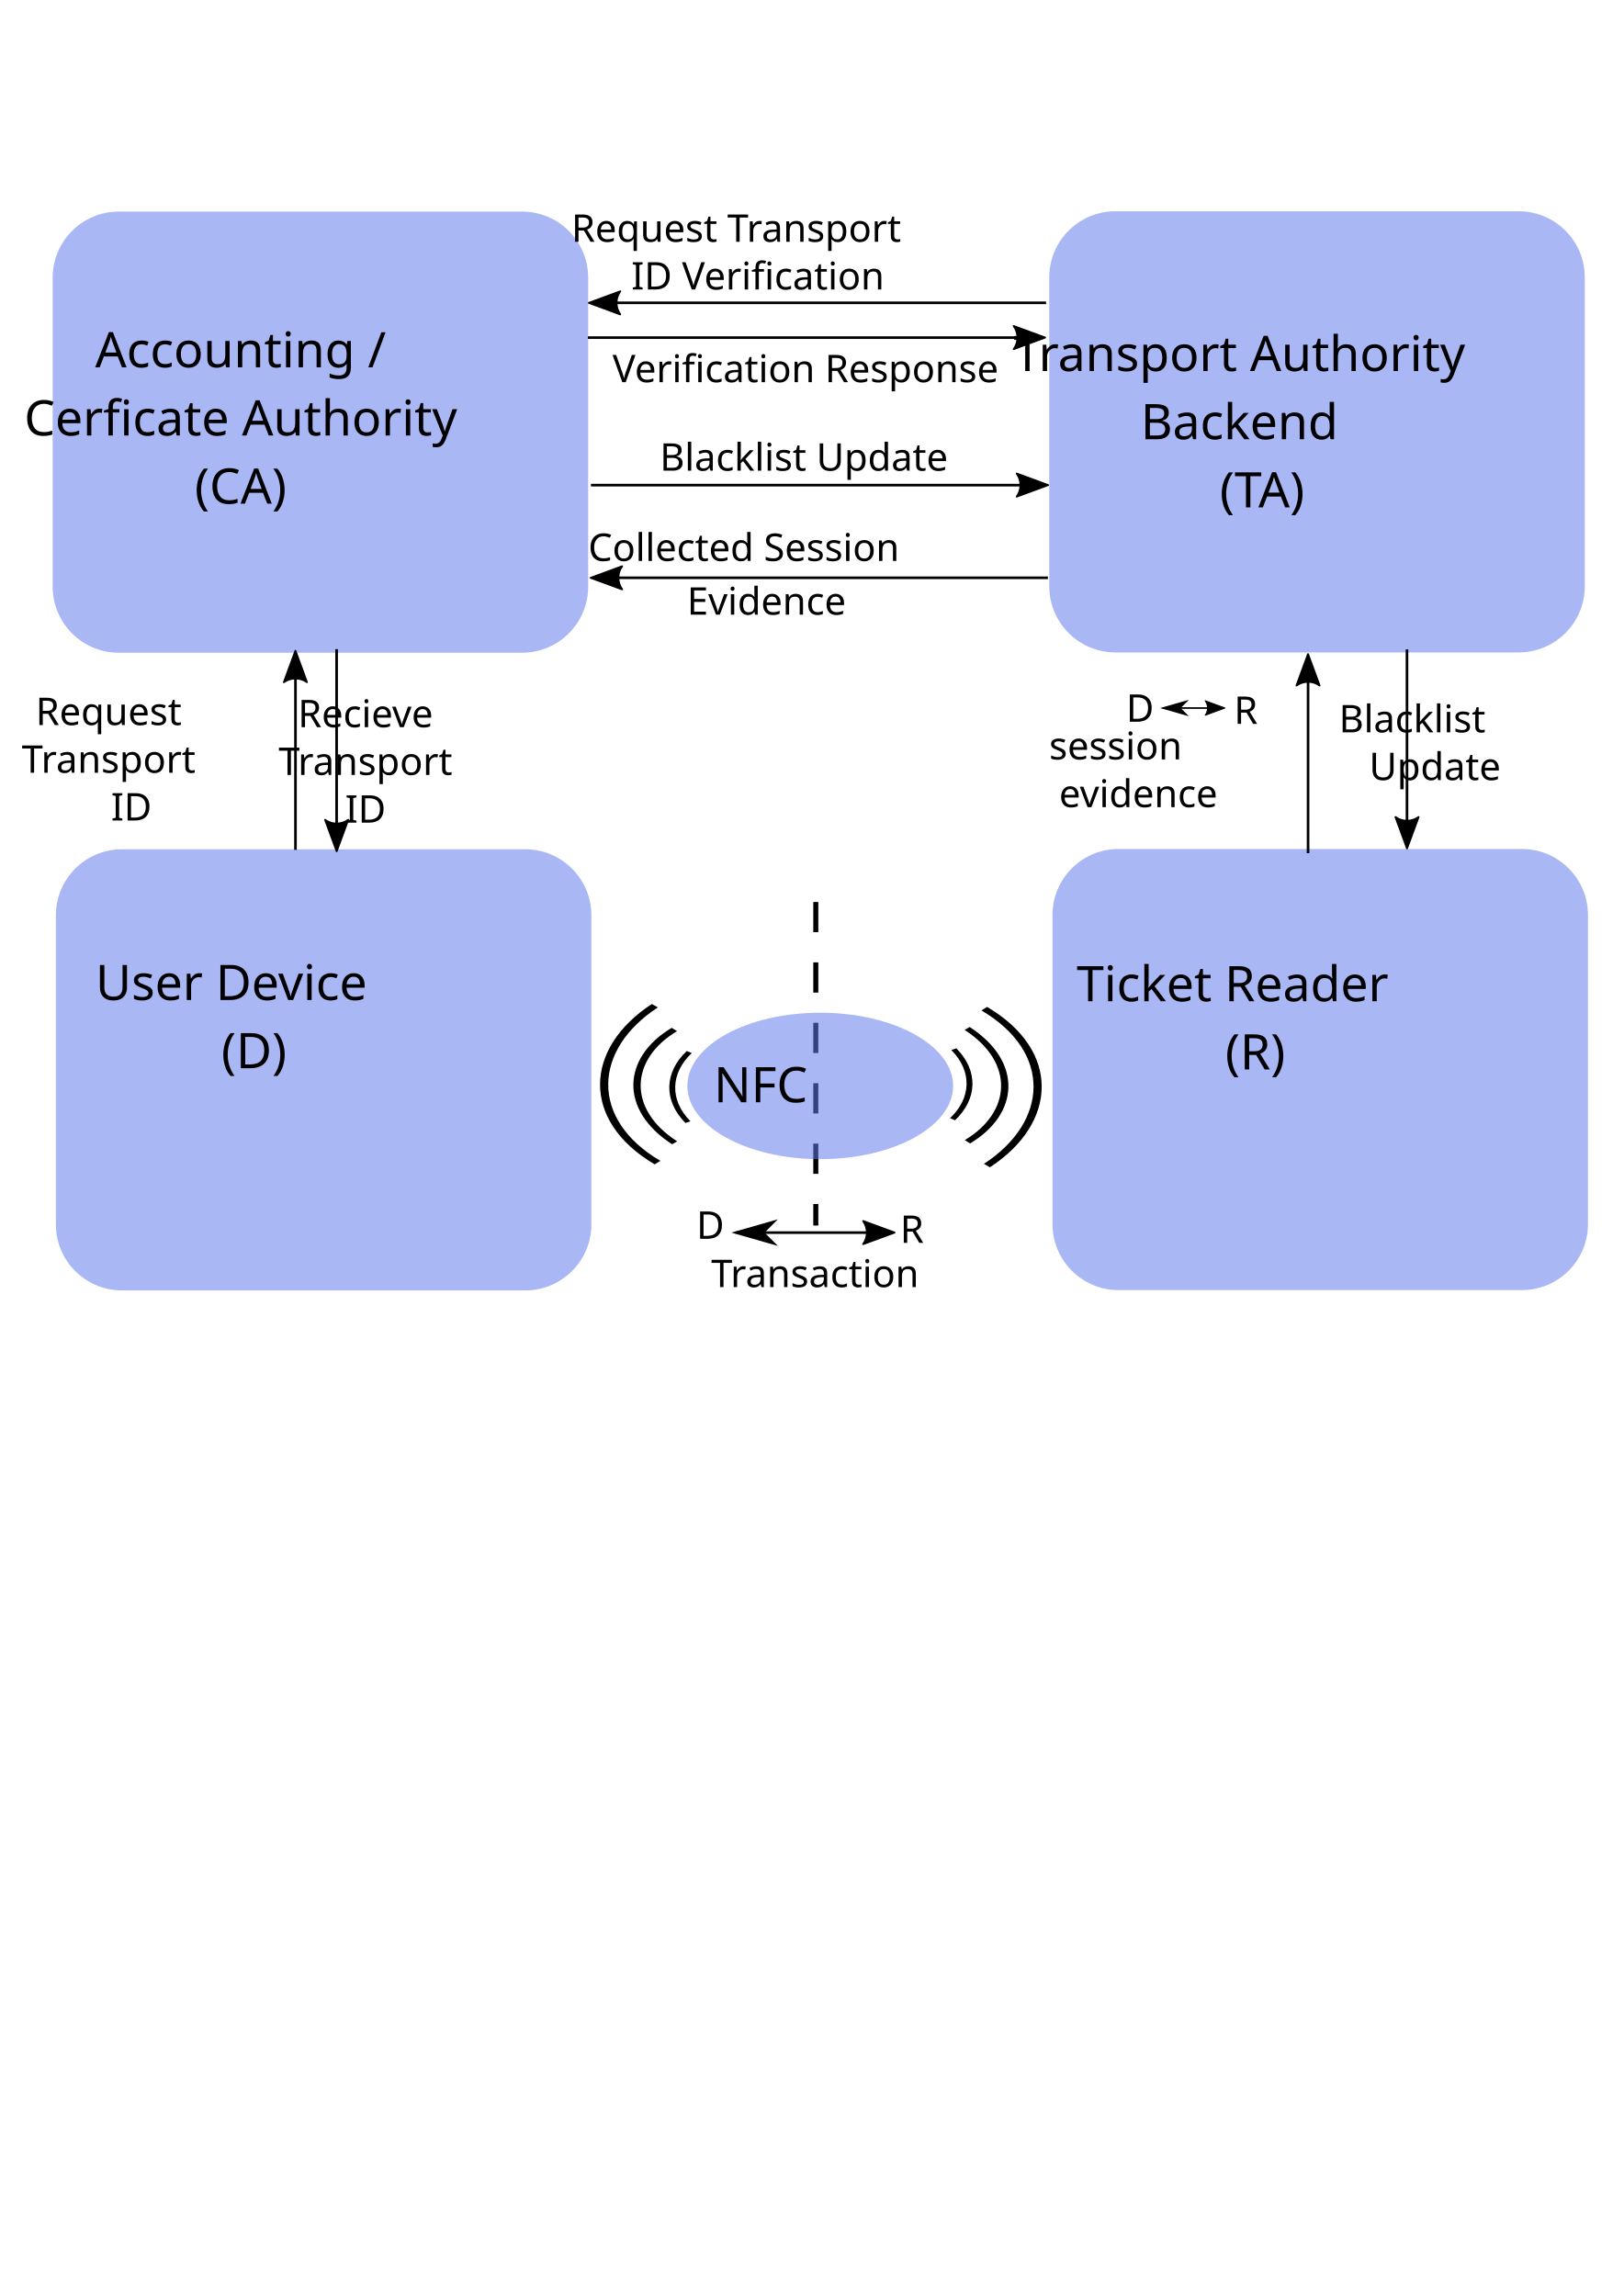
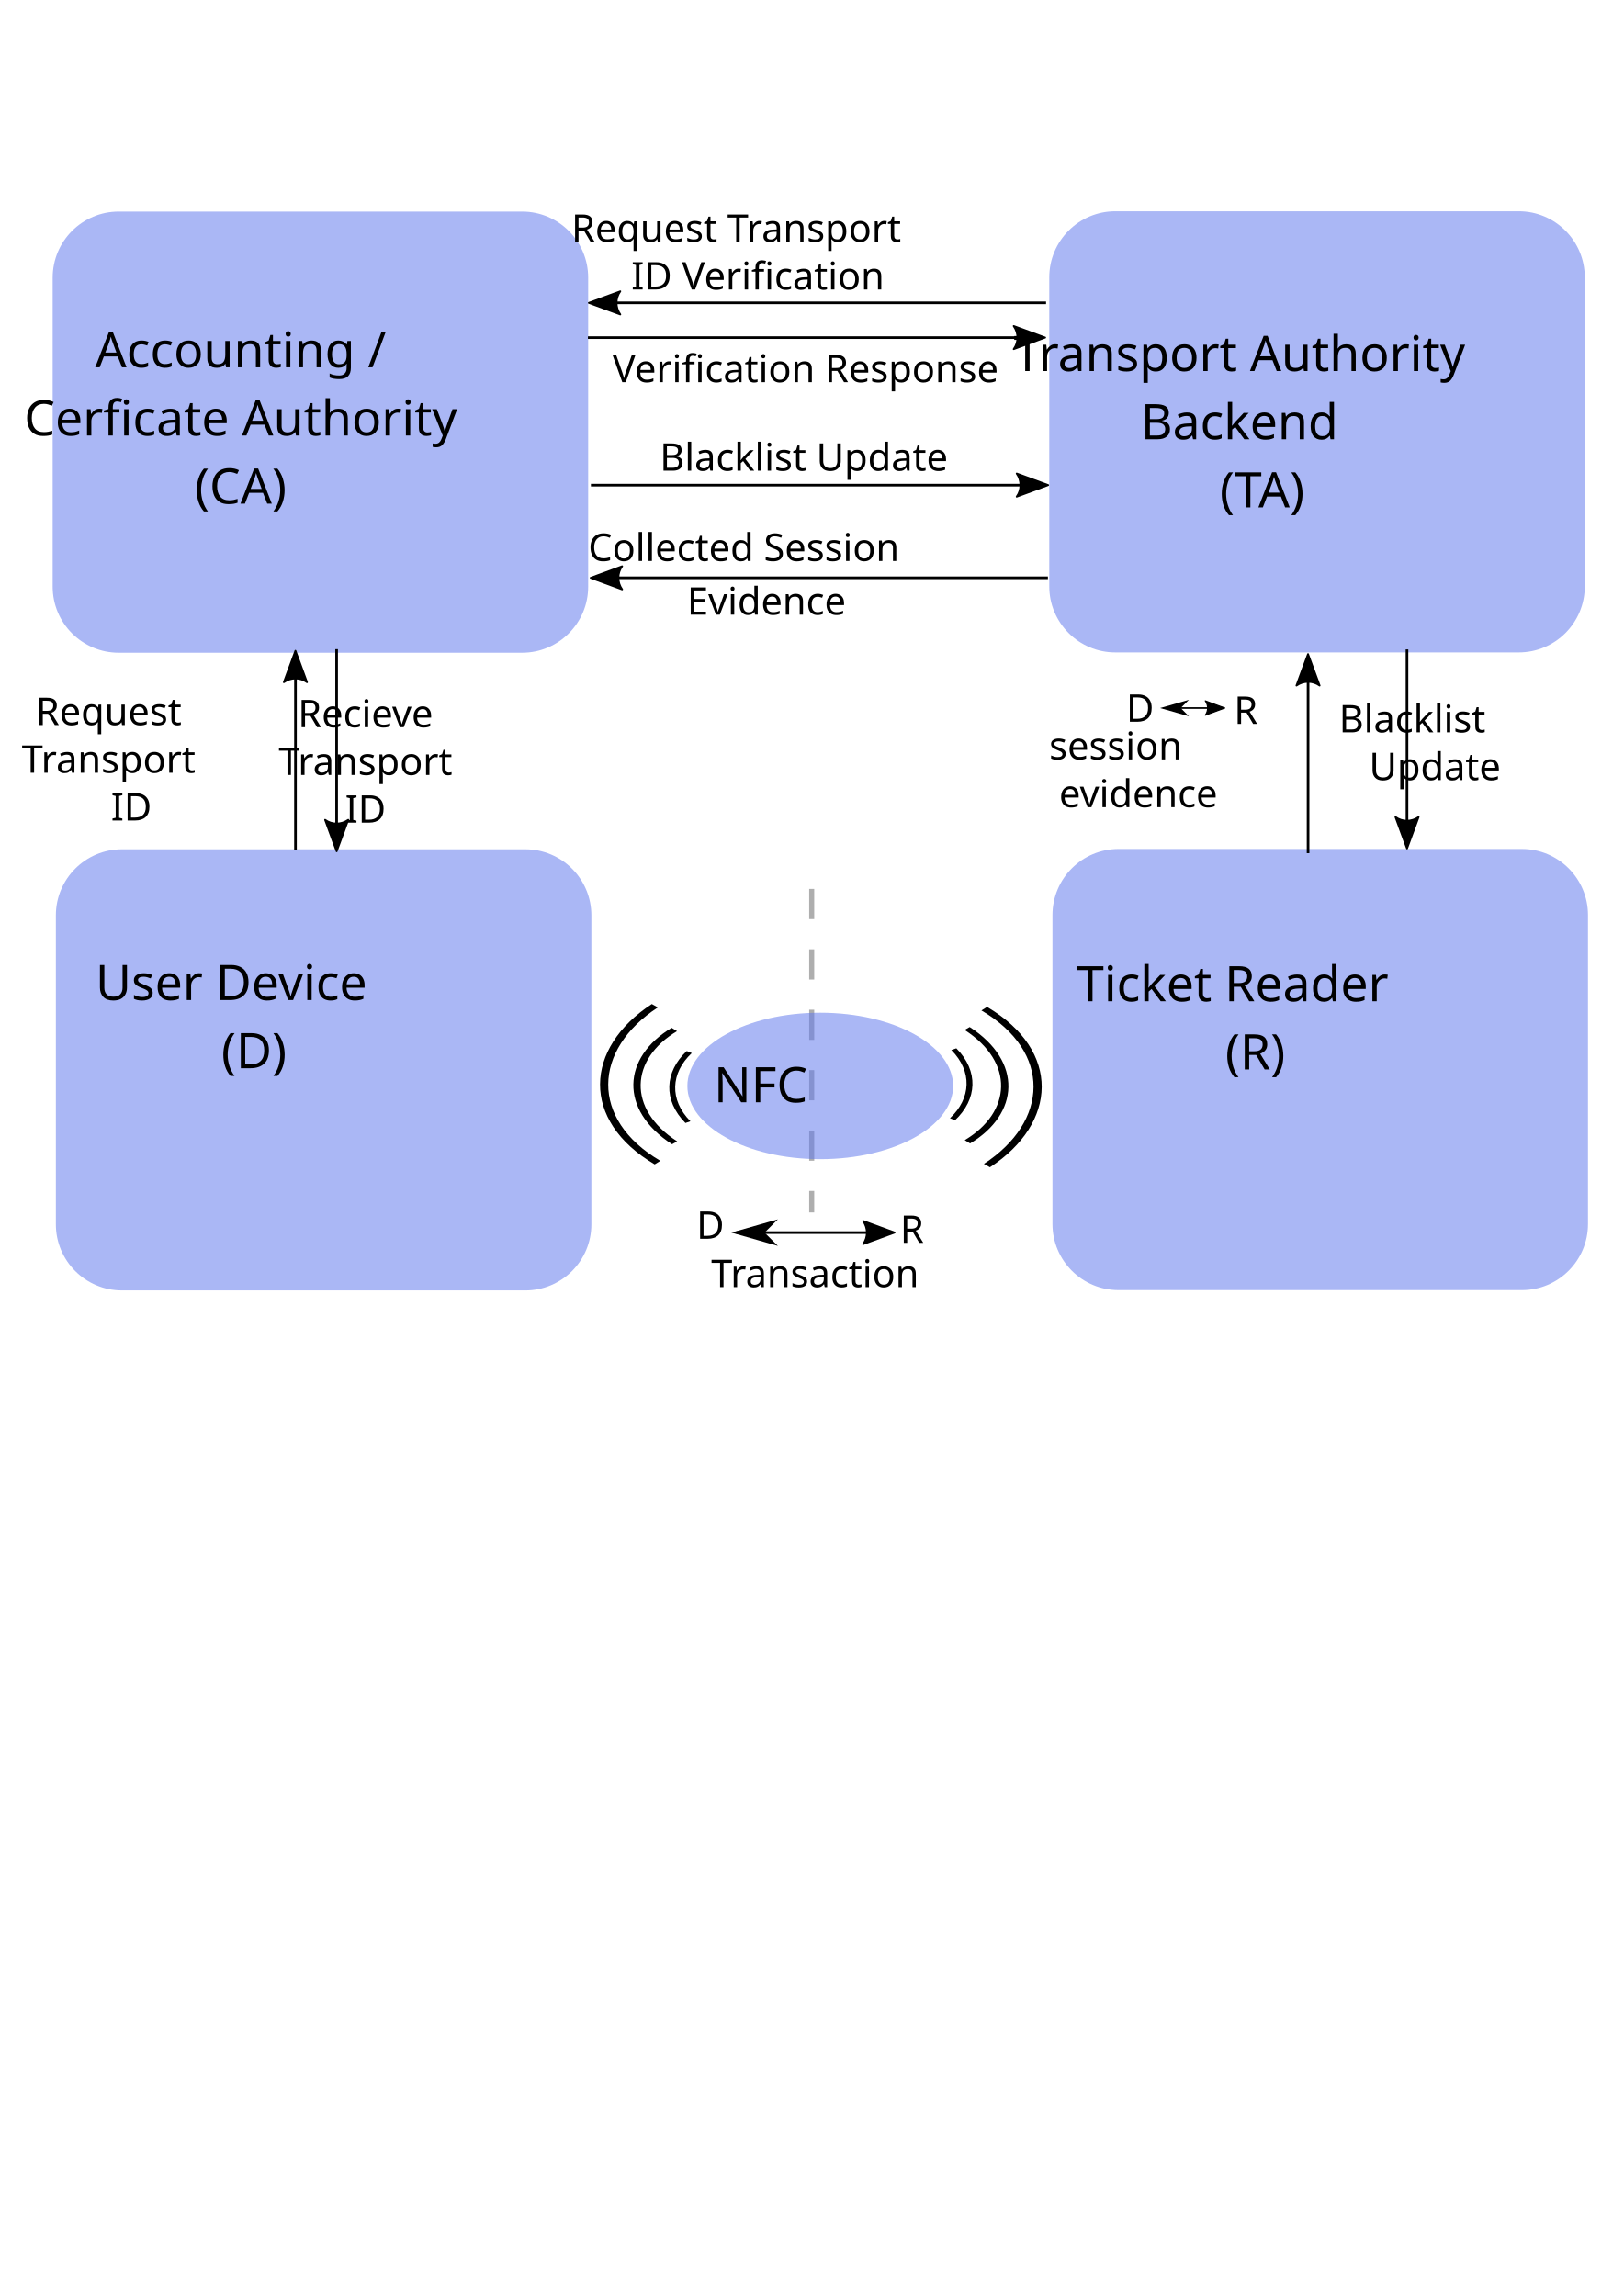
<svg xmlns="http://www.w3.org/2000/svg" width="210mm" height="297mm" viewBox="0 0 744.094 1052.362" id="svg2" version="1.1">
  <defs id="defs4">
    <marker style="overflow:visible" id="marker15131" refX="0.0" refY="0.0" orient="auto">
      <path transform="scale(0.8) translate(12.5,0)" style="fill-rule:evenodd;stroke:#000000;stroke-width:1pt;stroke-opacity:1;fill:#000000;fill-opacity:1" d="M 0.0,0.0 L 5.0,-5.0 L -12.5,0.0 L 5.0,5.0 L 0.0,0.0 z " id="path15133" />
    </marker>
    <marker orient="auto" refY="0.0" refX="0.0" id="Arrow1Mend" style="overflow:visible;">
      <path id="path4621" d="M 0.0,0.0 L 5.0,-5.0 L -12.5,0.0 L 5.0,5.0 L 0.0,0.0 z " style="fill-rule:evenodd;stroke:#000000;stroke-width:1pt;stroke-opacity:1;fill:#000000;fill-opacity:1" transform="scale(0.4) rotate(180) translate(10,0)" />
    </marker>
    <marker orient="auto" refY="0.0" refX="0.0" id="Arrow2Mstart" style="overflow:visible">
      <path id="path4636" style="fill-rule:evenodd;stroke-width:0.625;stroke-linejoin:round;stroke:#000000;stroke-opacity:1;fill:#000000;fill-opacity:1" d="M 8.719,4.034 L -2.207,0.016 L 8.719,-4.002 C 6.973,-1.63 6.983,1.616 8.719,4.034 z " transform="scale(0.6) translate(0,0)" />
    </marker>
    <marker orient="auto" refY="0.0" refX="0.0" id="Arrow1Lstart" style="overflow:visible">
      <path id="path4612" d="M 0.0,0.0 L 5.0,-5.0 L -12.5,0.0 L 5.0,5.0 L 0.0,0.0 z " style="fill-rule:evenodd;stroke:#000000;stroke-width:1pt;stroke-opacity:1;fill:#000000;fill-opacity:1" transform="scale(0.8) translate(12.5,0)" />
    </marker>
    <marker orient="auto" refY="0.0" refX="0.0" id="Arrow2Lend" style="overflow:visible;">
      <path id="path4633" style="fill-rule:evenodd;stroke-width:0.625;stroke-linejoin:round;stroke:#000000;stroke-opacity:1;fill:#000000;fill-opacity:1" d="M 8.719,4.034 L -2.207,0.016 L 8.719,-4.002 C 6.973,-1.63 6.983,1.616 8.719,4.034 z " transform="scale(1.1) rotate(180) translate(1,0)" />
    </marker>
    <marker orient="auto" refY="0" refX="0" id="Arrow2Lend-6" style="overflow:visible">
      <path id="path4633-1" style="fill:#000000;fill-opacity:1;fill-rule:evenodd;stroke:#000000;stroke-width:0.625;stroke-linejoin:round;stroke-opacity:1" d="M 8.719,4.034 -2.207,0.016 8.719,-4.002 c -1.745,2.372 -1.735,5.617 -6e-7,8.035 z" transform="matrix(-1.1,0,0,-1.1,-1.1,0)" />
    </marker>
    <marker orient="auto" refY="0" refX="0" id="Arrow2Lend-3" style="overflow:visible">
      <path id="path4633-4" style="fill:#000000;fill-opacity:1;fill-rule:evenodd;stroke:#000000;stroke-width:0.625;stroke-linejoin:round;stroke-opacity:1" d="M 8.719,4.034 -2.207,0.016 8.719,-4.002 c -1.745,2.372 -1.735,5.617 -6e-7,8.035 z" transform="matrix(-1.1,0,0,-1.1,-1.1,0)" />
    </marker>
    <marker orient="auto" refY="0" refX="0" id="Arrow2Lend-3-9" style="overflow:visible">
      <path id="path4633-4-7" style="fill:#000000;fill-opacity:1;fill-rule:evenodd;stroke:#000000;stroke-width:0.625;stroke-linejoin:round;stroke-opacity:1" d="M 8.719,4.034 -2.207,0.016 8.719,-4.002 c -1.745,2.372 -1.735,5.617 -6e-7,8.035 z" transform="matrix(-1.1,0,0,-1.1,-1.1,0)" />
    </marker>
    <marker orient="auto" refY="0" refX="0" id="Arrow2Lend-3-4" style="overflow:visible">
      <path id="path4633-4-1" style="fill:#000000;fill-opacity:1;fill-rule:evenodd;stroke:#000000;stroke-width:0.625;stroke-linejoin:round;stroke-opacity:1" d="M 8.719,4.034 -2.207,0.016 8.719,-4.002 c -1.745,2.372 -1.735,5.617 -6e-7,8.035 z" transform="matrix(-1.1,0,0,-1.1,-1.1,0)" />
    </marker>
    <marker orient="auto" refY="0" refX="0" id="Arrow2Lend-3-4-9" style="overflow:visible">
      <path id="path4633-4-1-3" style="fill:#000000;fill-opacity:1;fill-rule:evenodd;stroke:#000000;stroke-width:0.625;stroke-linejoin:round;stroke-opacity:1" d="M 8.719,4.034 -2.207,0.016 8.719,-4.002 c -1.745,2.372 -1.735,5.617 -6e-7,8.035 z" transform="matrix(-1.1,0,0,-1.1,-1.1,0)" />
    </marker>
    <marker orient="auto" refY="0" refX="0" id="Arrow2Lend-3-4-9-7" style="overflow:visible">
      <path id="path4633-4-1-3-9" style="fill:#000000;fill-opacity:1;fill-rule:evenodd;stroke:#000000;stroke-width:0.625;stroke-linejoin:round;stroke-opacity:1" d="M 8.719,4.034 -2.207,0.016 8.719,-4.002 c -1.745,2.372 -1.735,5.617 -6e-7,8.035 z" transform="matrix(-1.1,0,0,-1.1,-1.1,0)" />
    </marker>
    <marker orient="auto" refY="0" refX="0" id="Arrow2Lend-3-4-9-5" style="overflow:visible">
      <path id="path4633-4-1-3-5" style="fill:#000000;fill-opacity:1;fill-rule:evenodd;stroke:#000000;stroke-width:0.625;stroke-linejoin:round;stroke-opacity:1" d="M 8.719,4.034 -2.207,0.016 8.719,-4.002 c -1.745,2.372 -1.735,5.617 -6e-7,8.035 z" transform="matrix(-1.1,0,0,-1.1,-1.1,0)" />
    </marker>
    <marker orient="auto" refY="0" refX="0" id="Arrow2Lend-3-9-1" style="overflow:visible">
      <path id="path4633-4-7-8" style="fill:#000000;fill-opacity:1;fill-rule:evenodd;stroke:#000000;stroke-width:0.625;stroke-linejoin:round;stroke-opacity:1" d="M 8.719,4.034 -2.207,0.016 8.719,-4.002 c -1.745,2.372 -1.735,5.617 -6e-7,8.035 z" transform="matrix(-1.1,0,0,-1.1,-1.1,0)" />
    </marker>
    <marker orient="auto" refY="0" refX="0" id="Arrow2Lend-3-9-1-7" style="overflow:visible">
      <path id="path4633-4-7-8-9" style="fill:#000000;fill-opacity:1;fill-rule:evenodd;stroke:#000000;stroke-width:0.625;stroke-linejoin:round;stroke-opacity:1" d="M 8.719,4.034 -2.207,0.016 8.719,-4.002 c -1.745,2.372 -1.735,5.617 -6e-7,8.035 z" transform="matrix(-1.1,0,0,-1.1,-1.1,0)" />
    </marker>
    <marker orient="auto" refY="0" refX="0" id="Arrow1Lstart-8" style="overflow:visible">
      <path id="path4612-7" d="M 0,0 5,-5 -12.5,0 5,5 0,0 Z" style="fill:#000000;fill-opacity:1;fill-rule:evenodd;stroke:#000000;stroke-width:1pt;stroke-opacity:1" transform="matrix(0.8,0,0,0.8,10,0)" />
    </marker>
    <marker orient="auto" refY="0" refX="0" id="Arrow2Lend-6-3" style="overflow:visible">
      <path id="path4633-1-9" style="fill:#000000;fill-opacity:1;fill-rule:evenodd;stroke:#000000;stroke-width:0.625;stroke-linejoin:round;stroke-opacity:1" d="M 8.719,4.034 -2.207,0.016 8.719,-4.002 c -1.745,2.372 -1.735,5.617 -6e-7,8.035 z" transform="matrix(-1.1,0,0,-1.1,-1.1,0)" />
    </marker>
    <marker orient="auto" refY="0" refX="0" id="Arrow1Lstart-3" style="overflow:visible">
      <path id="path4612-4" d="M 0,0 5,-5 -12.5,0 5,5 0,0 Z" style="fill:#000000;fill-opacity:1;fill-rule:evenodd;stroke:#000000;stroke-width:1pt;stroke-opacity:1" transform="matrix(0.8,0,0,0.8,10,0)" />
    </marker>
    <marker orient="auto" refY="0" refX="0" id="Arrow2Lend-6-5" style="overflow:visible">
      <path id="path4633-1-8" style="fill:#000000;fill-opacity:1;fill-rule:evenodd;stroke:#000000;stroke-width:0.625;stroke-linejoin:round;stroke-opacity:1" d="M 8.719,4.034 -2.207,0.016 8.719,-4.002 c -1.745,2.372 -1.735,5.617 -6e-7,8.035 z" transform="matrix(-1.1,0,0,-1.1,-1.1,0)" />
    </marker>
  </defs>
  <g id="layer1">
+     <path style="opacity:0.32;fill:none;fill-rule:evenodd;stroke:#000000;stroke-width:2.307;stroke-linecap:butt;stroke-linejoin:miter;stroke-miterlimit:4;stroke-dasharray:13.844, 13.844;stroke-dashoffset:0;stroke-opacity:1" d="m 371.98,407.42 0,148.299" id="path6487" />
    <rect style="fill:#627aec;fill-opacity:0.541;fill-rule:evenodd" id="rect4136-9" width="245.409" height="202.204" x="24.133" y="96.975" ry="30.305" />
    <text xml:space="preserve" style="font-style:normal;font-weight:normal;font-size:40px;line-height:125%;font-family:sans-serif;letter-spacing:0px;word-spacing:0px;fill:#000000;fill-opacity:1;stroke:none;stroke-width:1px;stroke-linecap:butt;stroke-linejoin:miter;stroke-opacity:1" x="146.683" y="168.349" id="text4138-3">
      <tspan id="tspan4140-1" x="146.683" y="168.349" style="font-size:22.5px;text-align:center;text-anchor:middle">Accounting /</tspan>
      <tspan x="146.683" y="199.599" style="font-size:22.5px;text-align:center;text-anchor:middle" id="tspan4199">Cerficate Authority</tspan>
      <tspan x="146.683" y="230.849" style="font-size:22.5px;text-align:center;text-anchor:middle" id="tspan4361">(CA)</tspan>
      <tspan x="146.683" y="262.099" style="font-size:22.5px;text-align:center;text-anchor:middle" id="tspan4201" />
    </text>
    <rect style="fill:#627aec;fill-opacity:0.541;fill-rule:evenodd" id="rect4136-9-6" width="245.409" height="202.204" x="480.847" y="96.832" ry="30.305" />
    <text xml:space="preserve" style="font-style:normal;font-weight:normal;font-size:40px;line-height:125%;font-family:sans-serif;letter-spacing:0px;word-spacing:0px;fill:#000000;fill-opacity:1;stroke:none;stroke-width:1px;stroke-linecap:butt;stroke-linejoin:miter;stroke-opacity:1" x="604.398" y="170.063" id="text4138-3-7">
      <tspan x="604.398" y="170.063" style="font-size:22.5px;text-align:center;text-anchor:middle" id="tspan4201-9">Transport Authority</tspan>
      <tspan x="604.398" y="201.313" style="font-size:22.5px;text-align:center;text-anchor:middle" id="tspan4368">Backend</tspan>
      <tspan x="604.398" y="232.563" style="font-size:22.5px;text-align:center;text-anchor:middle" id="tspan4370">(TA)</tspan>
    </text>
    <rect style="fill:#627aec;fill-opacity:0.541;fill-rule:evenodd" id="rect4136-9-0" width="245.409" height="202.204" x="25.601" y="389.26" ry="30.305" />
    <text xml:space="preserve" style="font-style:normal;font-weight:normal;font-size:40px;line-height:125%;font-family:sans-serif;letter-spacing:0px;word-spacing:0px;fill:#000000;fill-opacity:1;stroke:none;stroke-width:1px;stroke-linecap:butt;stroke-linejoin:miter;stroke-opacity:1" x="142.398" y="458.349" id="text4138-3-0">
      <tspan x="142.398" y="458.349" style="font-size:22.5px;text-align:center;text-anchor:middle" id="tspan4201-1">User Device</tspan>
      <tspan x="142.398" y="489.599" style="font-size:22.5px;text-align:center;text-anchor:middle" id="tspan4359">(D)</tspan>
    </text>
    <rect style="fill:#627aec;fill-opacity:0.541;fill-rule:evenodd" id="rect4136-9-0-8" width="245.409" height="202.204" x="482.315" y="389.117" ry="30.305" />
    <text xml:space="preserve" style="font-style:normal;font-weight:normal;font-size:40px;line-height:125%;font-family:sans-serif;letter-spacing:0px;word-spacing:0px;fill:#000000;fill-opacity:1;stroke:none;stroke-width:1px;stroke-linecap:butt;stroke-linejoin:miter;stroke-opacity:1" x="601.255" y="458.92" id="text4138-3-0-8">
      <tspan x="601.255" y="458.92" style="font-size:22.5px;text-align:center;text-anchor:middle" id="tspan4201-1-5">Ticket Reader</tspan>
      <tspan x="601.255" y="490.17" style="font-size:22.5px;text-align:center;text-anchor:middle" id="tspan4377">(R)</tspan>
    </text>
-     <path style="fill:none;fill-rule:evenodd;stroke:#000000;stroke-width:2.307;stroke-linecap:butt;stroke-linejoin:miter;stroke-miterlimit:4;stroke-dasharray:13.844, 13.844;stroke-dashoffset:0;stroke-opacity:1" d="m 373.857,413.42 0,148.299" id="path6487" />
    <ellipse style="fill:#627aec;fill-opacity:0.541;fill-rule:evenodd" id="path4379" cx="375.901" cy="497.736" rx="60.896" ry="33.564" />
    <text xml:space="preserve" style="font-style:normal;font-weight:normal;font-size:40px;line-height:125%;font-family:sans-serif;letter-spacing:0px;word-spacing:0px;fill:#000000;fill-opacity:1;stroke:none;stroke-width:1px;stroke-linecap:butt;stroke-linejoin:miter;stroke-opacity:1" x="374.609" y="505.224" id="text4138-3-0-0">
      <tspan x="374.609" y="505.224" style="font-size:22.5px;text-align:center;text-anchor:middle" id="tspan4359-7">NFC</tspan>
    </text>
    <g transform="matrix(1.516582,0,0,0.9943605,-182.2774,2.632155)" id="g4513-4-2">
      <path transform="matrix(1.23512,1.253062,-1.28321,1.073424,1104.684,-457.8009)" d="m 155.85,692.611 c 6.875,1.468 12.272,7.016 13.982,13.774" id="path4442-4-5-8" style="fill:none;fill-rule:evenodd;stroke:#000000;stroke-width:1px;stroke-linecap:butt;stroke-linejoin:miter;stroke-opacity:1" />
      <path transform="matrix(1.433864,1.669976,-1.675025,1.187175,1342.915,-606.2195)" d="m 155.67,688.76 c 9.877,-0.891 18.372,7.001 19.465,16.615" id="path4444-1-8-5" style="fill:none;fill-rule:evenodd;stroke:#000000;stroke-width:1px;stroke-linecap:butt;stroke-linejoin:miter;stroke-opacity:1" />
      <g id="g4450-4-1-0" transform="matrix(1.727742,1.75284,-1.902715,1.591649,1454.383,-906.0583)">
        <path style="fill:none;fill-rule:evenodd;stroke:#000000;stroke-width:1px;stroke-linecap:butt;stroke-linejoin:miter;stroke-opacity:1" id="path4446-0-6-6" d="m 157.489,684.606 c 12.284,-0.699 22.494,9.434 23.455,21.4" transform="matrix(0.9687714,-0.00463347,0.00470642,0.9537555,0.8854289,34.94757)" />
      </g>
    </g>
    <path style="fill:none;fill-rule:evenodd;stroke:#000000;stroke-width:1.2;stroke-linecap:butt;stroke-linejoin:miter;stroke-miterlimit:4;stroke-dasharray:none;stroke-opacity:1;marker-start:url(#Arrow1Lstart);marker-end:url(#Arrow2Lend-6)" d="m 337.485,564.96 70.884,0" id="path4606-3" />
    <text xml:space="preserve" style="font-style:normal;font-weight:normal;font-size:40px;line-height:125%;font-family:sans-serif;letter-spacing:0px;word-spacing:0px;fill:#000000;fill-opacity:1;stroke:none;stroke-width:1px;stroke-linecap:butt;stroke-linejoin:miter;stroke-opacity:1" x="319.143" y="567.791" id="text6813">
      <tspan id="tspan6815" x="319.143" y="567.791" style="font-size:17.5px">D</tspan>
    </text>
    <text xml:space="preserve" style="font-style:normal;font-weight:normal;font-size:40px;line-height:125%;font-family:sans-serif;letter-spacing:0px;word-spacing:0px;fill:#000000;fill-opacity:1;stroke:none;stroke-width:1px;stroke-linecap:butt;stroke-linejoin:miter;stroke-opacity:1" x="412.481" y="569.652" id="text6813-6">
      <tspan id="tspan6815-7" x="412.481" y="569.652" style="font-size:17.5px">R</tspan>
    </text>
    <text xml:space="preserve" style="font-style:normal;font-weight:normal;font-size:40px;line-height:125%;font-family:sans-serif;letter-spacing:0px;word-spacing:0px;fill:#000000;fill-opacity:1;stroke:none;stroke-width:1px;stroke-linecap:butt;stroke-linejoin:miter;stroke-opacity:1" x="325.909" y="589.938" id="text6813-0">
      <tspan id="tspan6815-6" x="325.909" y="589.938" style="font-size:17.5px">Transaction</tspan>
    </text>
    <path style="fill:none;fill-rule:evenodd;stroke:#000000;stroke-width:1.2;stroke-linecap:butt;stroke-linejoin:miter;stroke-miterlimit:4;stroke-dasharray:none;stroke-opacity:1;marker-end:url(#Arrow2Lend-3)" d="m 154.259,297.537 0,91.052" id="path4606-8" />
    <path style="fill:none;fill-rule:evenodd;stroke:#000000;stroke-width:1.2;stroke-linecap:butt;stroke-linejoin:miter;stroke-miterlimit:4;stroke-dasharray:none;stroke-opacity:1;marker-end:url(#Arrow2Lend-3-9)" d="m 135.407,389.521 0,-89.651" id="path4606-8-1" />
    <text xml:space="preserve" style="font-style:normal;font-weight:normal;font-size:40px;line-height:125%;font-family:sans-serif;letter-spacing:0px;word-spacing:0px;fill:#000000;fill-opacity:1;stroke:none;stroke-width:1px;stroke-linecap:butt;stroke-linejoin:miter;stroke-opacity:1" x="86.197" y="332.315" id="text6813-0-9">
      <tspan id="tspan6815-6-5" x="86.197" y="332.315" style="font-size:17.5px;text-align:center;text-anchor:middle">Request</tspan>
      <tspan x="86.197" y="354.19" style="font-size:17.5px;text-align:center;text-anchor:middle" id="tspan3747">Transport</tspan>
      <tspan x="86.197" y="376.065" style="font-size:17.5px;text-align:center;text-anchor:middle" id="tspan3728">ID</tspan>
    </text>
    <text xml:space="preserve" style="font-style:normal;font-weight:normal;font-size:40px;line-height:125%;font-family:sans-serif;letter-spacing:0px;word-spacing:0px;fill:#000000;fill-opacity:1;stroke:none;stroke-width:1px;stroke-linecap:butt;stroke-linejoin:miter;stroke-opacity:1" x="203.891" y="333.306" id="text6813-0-9-9">
      <tspan x="203.891" y="333.306" style="font-size:17.5px;text-align:center;text-anchor:middle" id="tspan3734">Recieve</tspan>
      <tspan x="203.891" y="355.181" style="font-size:17.5px;text-align:center;text-anchor:middle" id="tspan4844">Transport</tspan>
      <tspan x="203.891" y="377.056" style="font-size:17.5px;text-align:center;text-anchor:middle" id="tspan4846">ID</tspan>
      <tspan x="203.891" y="398.931" style="font-size:17.5px;text-align:center;text-anchor:middle" id="tspan3730" />
    </text>
    <path style="fill:none;fill-rule:evenodd;stroke:#000000;stroke-width:1.2;stroke-linecap:butt;stroke-linejoin:miter;stroke-miterlimit:4;stroke-dasharray:none;stroke-opacity:1;marker-end:url(#Arrow2Lend-3-4)" d="m 480.225,264.823 -207.945,0" id="path4606-8-5" />
    <path style="fill:none;fill-rule:evenodd;stroke:#000000;stroke-width:1.2;stroke-linecap:butt;stroke-linejoin:miter;stroke-miterlimit:4;stroke-dasharray:none;stroke-opacity:1;marker-end:url(#Arrow2Lend-3-4-9)" d="m 269.423,154.742 207.945,0" id="path4606-8-5-9" />
    <path style="fill:none;fill-rule:evenodd;stroke:#000000;stroke-width:1.2;stroke-linecap:butt;stroke-linejoin:miter;stroke-miterlimit:4;stroke-dasharray:none;stroke-opacity:1;marker-end:url(#Arrow2Lend-3-4-9-7)" d="m 479.379,138.799 -207.945,0" id="path4606-8-5-9-1" />
    <path style="fill:none;fill-rule:evenodd;stroke:#000000;stroke-width:1.2;stroke-linecap:butt;stroke-linejoin:miter;stroke-miterlimit:4;stroke-dasharray:none;stroke-opacity:1;marker-end:url(#Arrow2Lend-3-4-9-5)" d="m 270.801,222.358 207.945,0" id="path4606-8-5-9-2" />
    <text xml:space="preserve" style="font-style:normal;font-weight:normal;font-size:40px;line-height:125%;font-family:sans-serif;letter-spacing:0px;word-spacing:0px;fill:#000000;fill-opacity:1;stroke:none;stroke-width:1px;stroke-linecap:butt;stroke-linejoin:miter;stroke-opacity:1" x="373.286" y="110.821" id="text6813-0-9-93">
      <tspan id="tspan6815-6-5-1" x="376.072" y="110.821" style="font-size:17.5px;text-align:center;text-anchor:middle">Request Transport </tspan>
      <tspan x="373.286" y="132.696" style="font-size:17.5px;text-align:center;text-anchor:middle" id="tspan4902">ID Verification</tspan>
    </text>
    <text xml:space="preserve" style="font-style:normal;font-weight:normal;font-size:40px;line-height:125%;font-family:sans-serif;letter-spacing:0px;word-spacing:0px;fill:#000000;fill-opacity:1;stroke:none;stroke-width:1px;stroke-linecap:butt;stroke-linejoin:miter;stroke-opacity:1" x="302.362" y="215.73" id="text6813-0-9-3">
      <tspan id="tspan6815-6-5-14" x="302.362" y="215.73" style="font-size:17.5px">Blacklist Update</tspan>
      <tspan x="302.362" y="237.605" style="font-size:17.5px" id="tspan3755" />
    </text>
    <text xml:space="preserve" style="font-style:normal;font-weight:normal;font-size:40px;line-height:157%;font-family:sans-serif;letter-spacing:0px;word-spacing:0px;fill:#000000;fill-opacity:1;stroke:none;stroke-width:1px;stroke-linecap:butt;stroke-linejoin:miter;stroke-opacity:1" x="377.259" y="257.106" id="text6813-0-9-3-9">
      <tspan x="377.259" y="257.106" style="font-size:17.5px;line-height:120%;text-align:center;text-anchor:middle" id="tspan11561">Collected Session</tspan>
      <tspan x="377.259" y="281.734" style="font-size:17.5px;line-height:146%;text-align:center;text-anchor:middle" id="tspan11565">Evidence</tspan>
    </text>
    <path style="fill:none;fill-rule:evenodd;stroke:#000000;stroke-width:1.2;stroke-linecap:butt;stroke-linejoin:miter;stroke-miterlimit:4;stroke-dasharray:none;stroke-opacity:1;marker-end:url(#Arrow2Lend-3-9-1)" d="m 599.45,391.048 0,-89.651" id="path4606-8-1-2" />
    <path style="fill:none;fill-rule:evenodd;stroke:#000000;stroke-width:1.2;stroke-linecap:butt;stroke-linejoin:miter;stroke-miterlimit:4;stroke-dasharray:none;stroke-opacity:1;marker-end:url(#Arrow2Lend-3-9-1-7)" d="m 644.78,297.65 0,89.651" id="path4606-8-1-2-9" />
    <text xml:space="preserve" style="font-style:normal;font-weight:normal;font-size:40px;line-height:125%;font-family:sans-serif;letter-spacing:0px;word-spacing:0px;fill:#000000;fill-opacity:1;stroke:none;stroke-width:1px;stroke-linecap:butt;stroke-linejoin:miter;stroke-opacity:1" x="683.591" y="335.672" id="text6813-0-9-3-8">
      <tspan x="683.591" y="335.672" style="font-style:normal;font-size:17.5px;text-align:center;text-anchor:middle" id="tspan12104">Blacklist</tspan>
      <tspan x="683.591" y="357.547" style="font-style:normal;font-size:17.5px;text-align:center;text-anchor:middle" id="tspan3761">Update</tspan>
    </text>
    <text xml:space="preserve" style="font-style:normal;font-weight:normal;font-size:40px;line-height:125%;font-family:sans-serif;letter-spacing:0px;word-spacing:0px;fill:#000000;fill-opacity:1;stroke:none;stroke-width:1px;stroke-linecap:butt;stroke-linejoin:miter;stroke-opacity:1" x="516.075" y="330.814" id="text6813-04">
      <tspan id="tspan6815-64" x="516.075" y="330.814" style="font-size:17.5px">D</tspan>
    </text>
    <text xml:space="preserve" style="font-style:normal;font-weight:normal;font-size:40px;line-height:125%;font-family:sans-serif;letter-spacing:0px;word-spacing:0px;fill:#000000;fill-opacity:1;stroke:none;stroke-width:1px;stroke-linecap:butt;stroke-linejoin:miter;stroke-opacity:1" x="565.484" y="331.783" id="text6813-6-5">
      <tspan id="tspan6815-7-7" x="565.484" y="331.783" style="font-size:17.5px">R</tspan>
    </text>
    <text xml:space="preserve" style="font-style:normal;font-weight:normal;font-size:40px;line-height:125%;font-family:sans-serif;letter-spacing:0px;word-spacing:0px;fill:#000000;fill-opacity:1;stroke:none;stroke-width:1px;stroke-linecap:butt;stroke-linejoin:miter;stroke-opacity:1" x="547.655" y="348.069" id="text6813-0-6">
      <tspan id="tspan6815-6-0" x="547.655" y="348.069" style="font-size:17.5px;text-align:center;text-anchor:middle">session</tspan>
      <tspan x="547.655" y="369.944" style="font-size:17.5px;text-align:center;text-anchor:middle" id="tspan18626">evidence</tspan>
    </text>
    <path style="fill:none;fill-rule:evenodd;stroke:#000000;stroke-width:0.743;stroke-linecap:butt;stroke-linejoin:miter;stroke-miterlimit:4;stroke-dasharray:none;stroke-opacity:1;marker-start:url(#Arrow1Lstart-3);marker-end:url(#Arrow2Lend-6-5)" d="m 533.096,324.528 27.198,0" id="path4606-3-7" />
    <g transform="matrix(-1.516582,0,0,-0.9943605,934.648,992.5658)" id="g4513-4-2-0">
      <path transform="matrix(1.23512,1.253062,-1.28321,1.073424,1104.684,-457.8009)" d="m 155.85,692.611 c 6.875,1.468 12.272,7.016 13.982,13.774" id="path4442-4-5-8-0" style="fill:none;fill-rule:evenodd;stroke:#000000;stroke-width:1px;stroke-linecap:butt;stroke-linejoin:miter;stroke-opacity:1" />
      <path transform="matrix(1.433864,1.669976,-1.675025,1.187175,1342.915,-606.2195)" d="m 155.67,688.76 c 9.877,-0.891 18.372,7.001 19.465,16.615" id="path4444-1-8-5-0" style="fill:none;fill-rule:evenodd;stroke:#000000;stroke-width:1px;stroke-linecap:butt;stroke-linejoin:miter;stroke-opacity:1" />
      <g id="g4450-4-1-0-1" transform="matrix(1.727742,1.75284,-1.902715,1.591649,1454.383,-906.0583)">
        <path style="fill:none;fill-rule:evenodd;stroke:#000000;stroke-width:1px;stroke-linecap:butt;stroke-linejoin:miter;stroke-opacity:1" id="path4446-0-6-6-4" d="m 157.489,684.606 c 12.284,-0.699 22.494,9.434 23.455,21.4" transform="matrix(0.9687714,-0.00463347,0.00470642,0.9537555,0.8854289,34.94757)" />
      </g>
    </g>
    <text xml:space="preserve" style="font-style:normal;font-weight:normal;font-size:40px;line-height:125%;font-family:sans-serif;letter-spacing:0px;word-spacing:0px;fill:#000000;fill-opacity:1;stroke:none;stroke-width:1px;stroke-linecap:butt;stroke-linejoin:miter;stroke-opacity:1" x="280.714" y="175.176" id="text6813-0-9-93-8">
      <tspan x="280.714" y="175.176" style="font-size:17.5px" id="tspan5060">Verification Response</tspan>
    </text>
  </g>
</svg>
